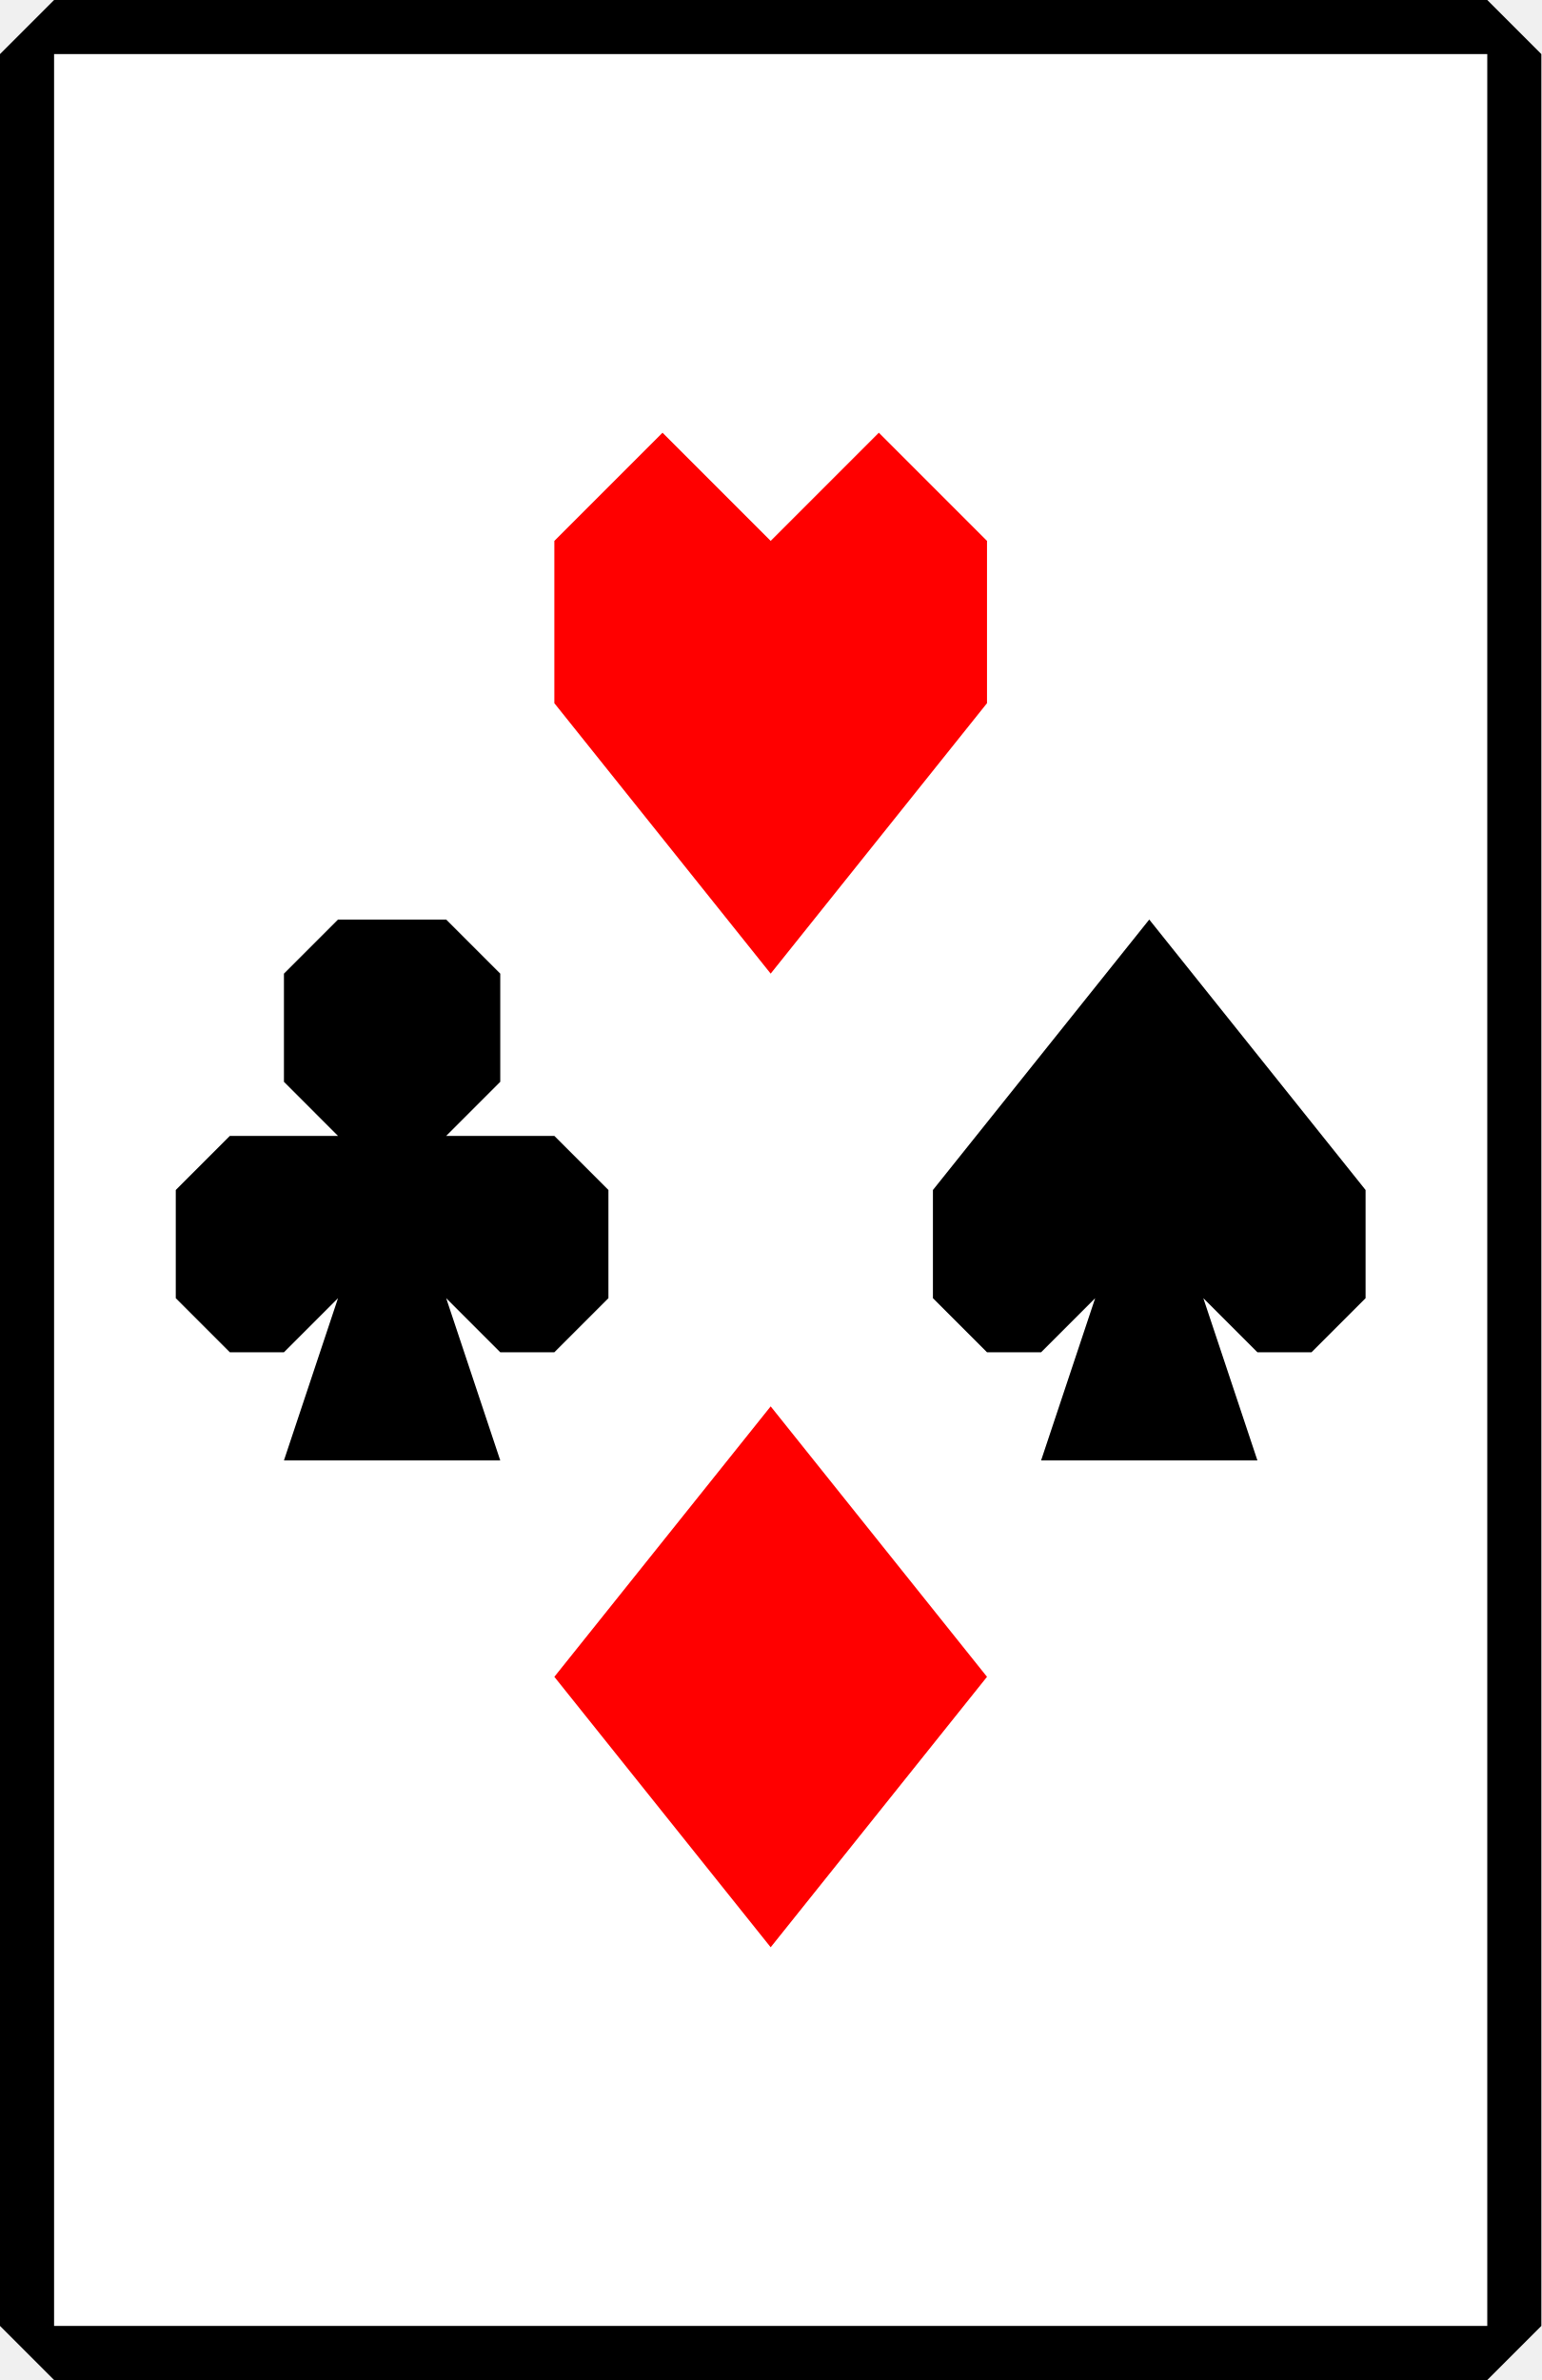
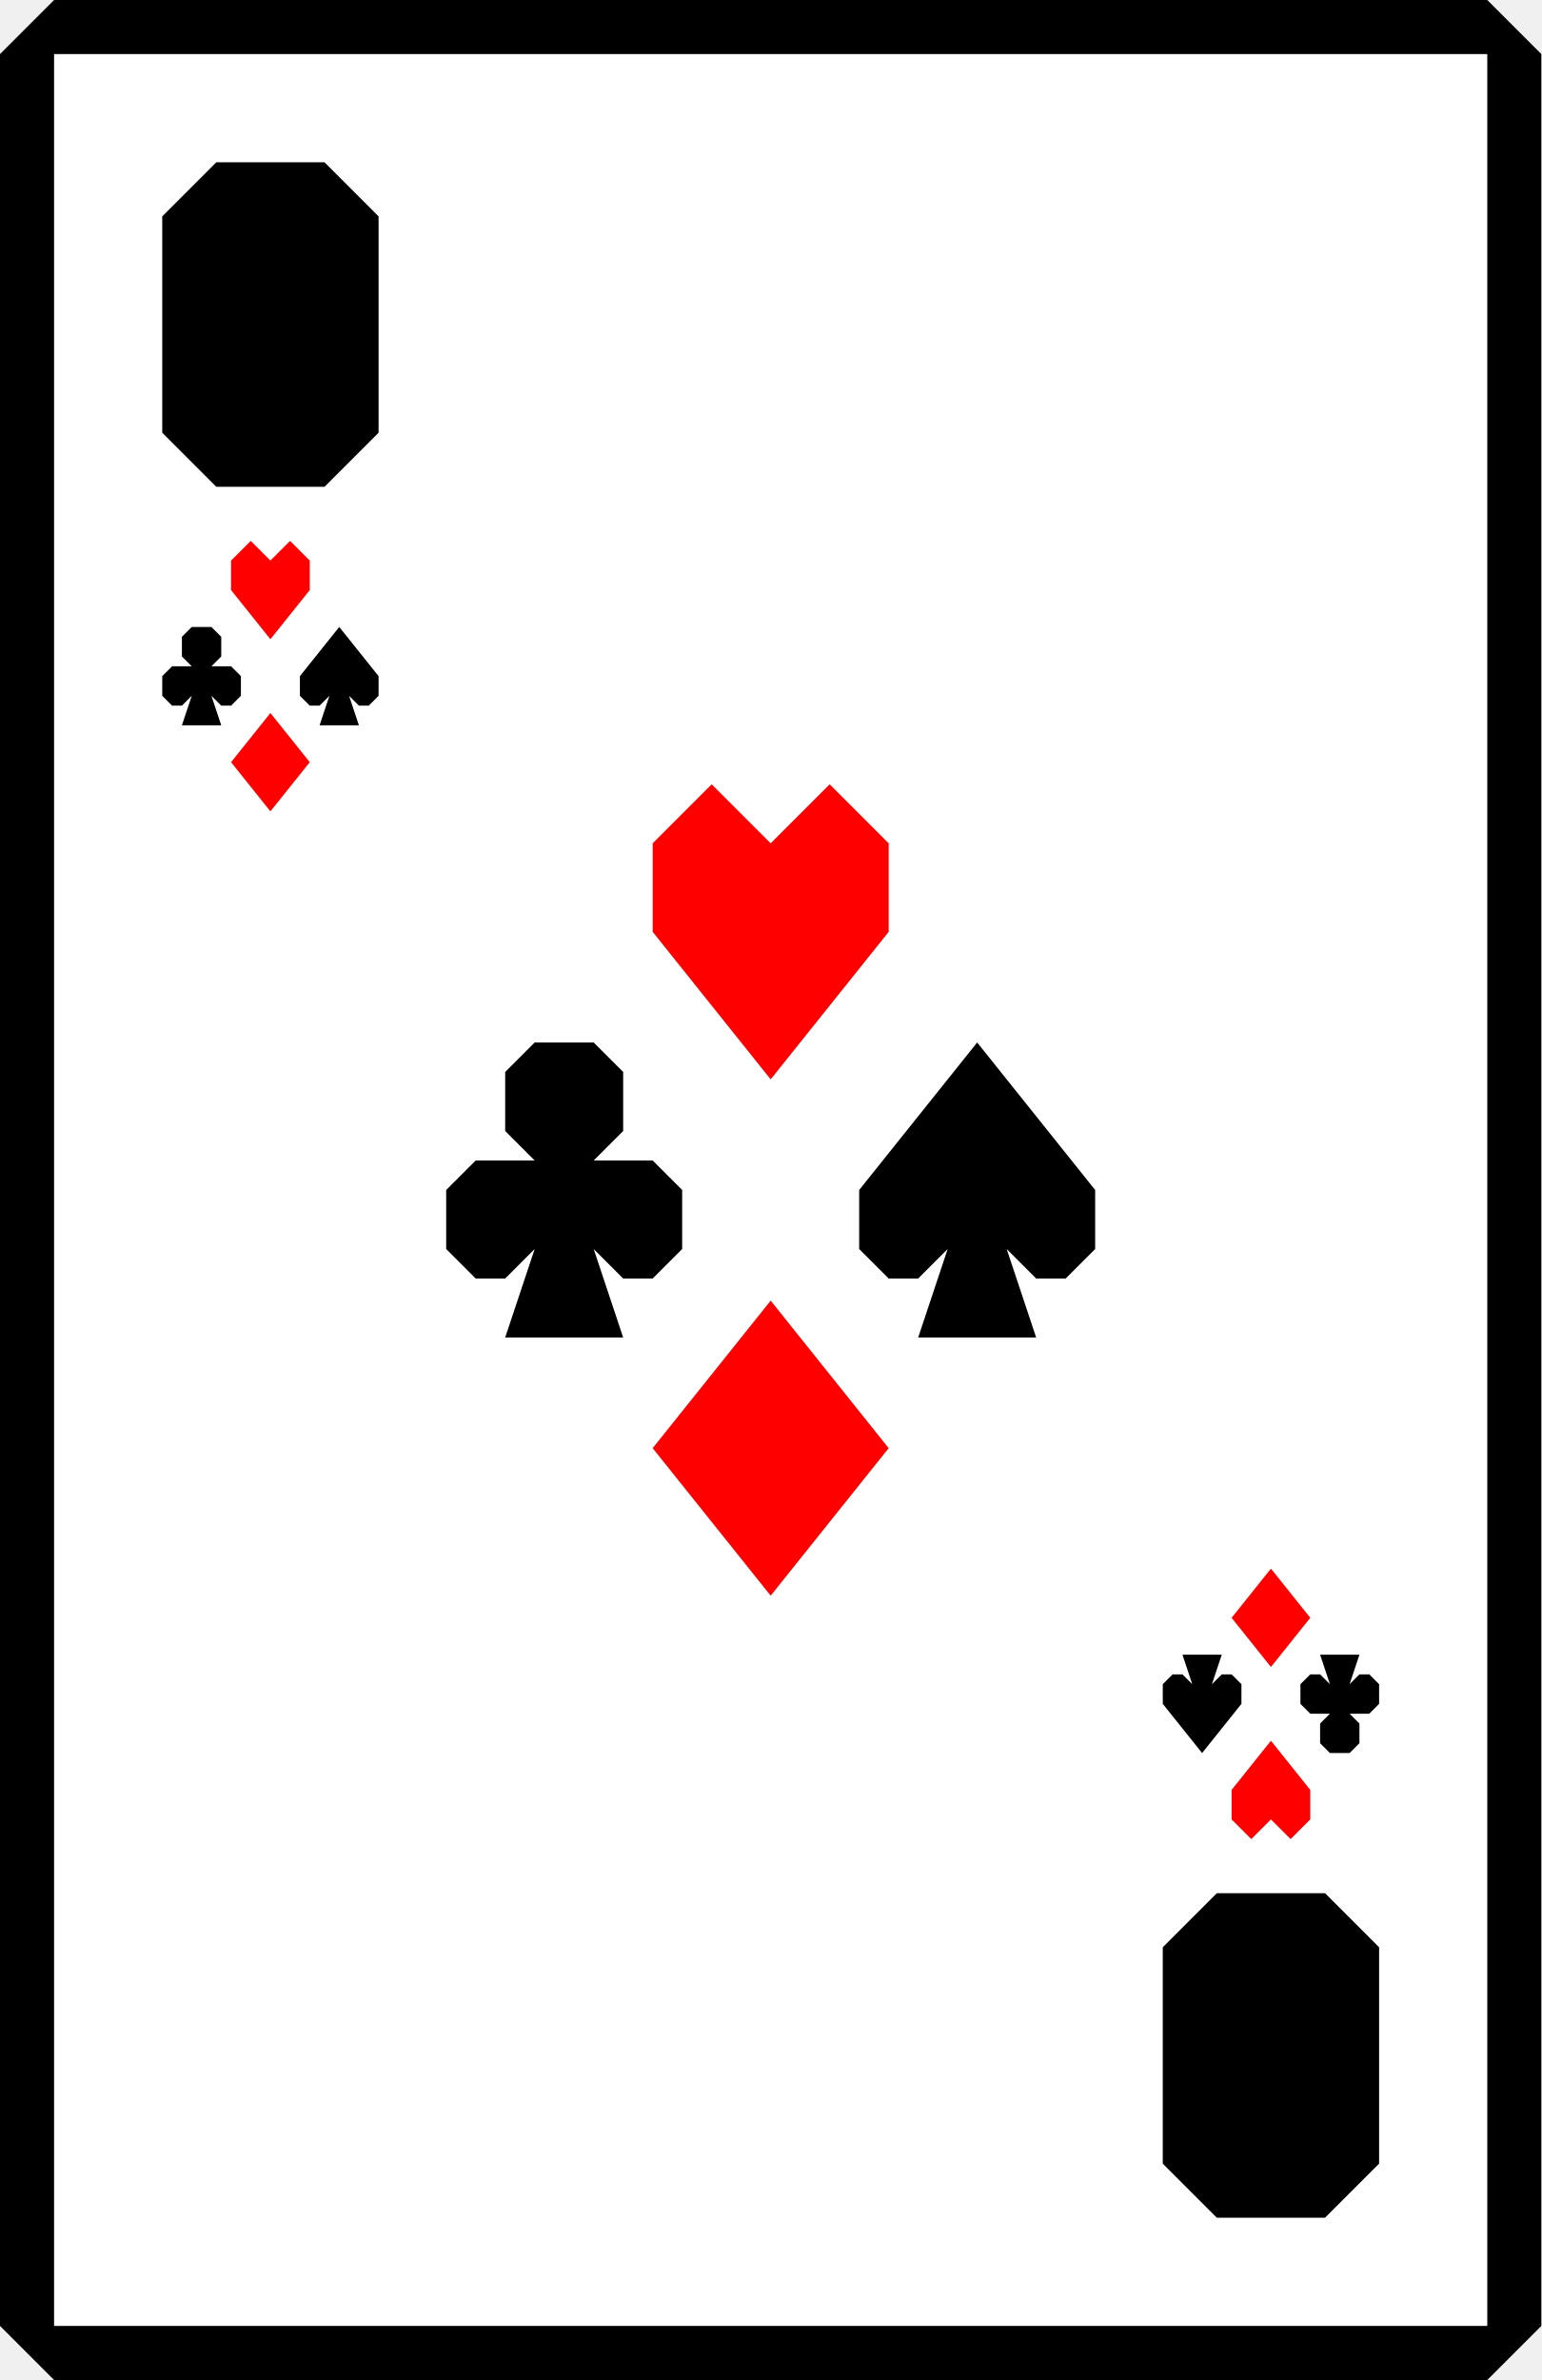
<svg xmlns="http://www.w3.org/2000/svg" xmlns:xlink="http://www.w3.org/1999/xlink" width="57" height="88">
  <symbol id="suitC" width="8" height="10">
    <path d="M 3 0 h 2 l 1 1 v 2 l -1 1 h 2 l 1 1 v 2 l -1 1 h -1 l -1 -1 l 1 3 h -4 l 1 -3 l -1 1 h -1 l -1 -1 v -2 l 1 -1 h 2 l -1 -1 v -2 z" />
  </symbol>
  <symbol id="suitS" width="8" height="10">
    <path d="M 4 0 l 4 5 v 2 l -1 1 h -1 l -1 -1 l 1 3 h -4 l 1 -3 l -1 1 h -1 l -1 -1 v -2 z" />
  </symbol>
  <symbol id="suitH" width="8" height="10">
    <path d="M 2 0 l 2 2 l 2 -2 l 2 2 v 3 l -4 5 l -4 -5 v -3 z" />
  </symbol>
  <symbol id="suitD" width="8" height="10">
    <path d="M 4 0 l 4 5 l -4 5 l -4 -5 z" />
  </symbol>
+   <symbol id="suitAll" width="22" height="27.5">
+     <g style="fill: #f00;">
+       <use xlink:href="#suitH" transform="translate(7, 0)" />
+       <use xlink:href="#suitD" transform="translate(7, 17.5)" />
+     </g>
+     <g style="fill: #000;">
+       <use xlink:href="#suitC" transform="translate(0, 8.75)" />
+       <use xlink:href="#suitS" transform="translate(14, 8.75)" />
+     </g>
+   </symbol>
+   <symbol id="suit" width="8" height="10">
+     <use xlink:href="#suitAll" transform="scale(0.363636)" />
+   </symbol>
+   <symbol id="rank" width="8" height="12">
+     <path d="M 2 0 h 4 l 2 2 v 8 l -2 2 h -4 l -2 -2 v -8 z" />
+   </symbol>
+   <symbol id="index" width="57" height="88">
+     <use xlink:href="#rank" x="6" y="6" />
+     <use xlink:href="#suit" x="6" y="20" />
+   </symbol>
  <rect x="1.5" y="1.5" width="54" height="85" fill="#fff" />
  <path d="M 2 0 h 53 l 2 2 v 84 l -2 2 h -53 l -2 -2 v -84 z m 0 2 v 84 h 53 v -84 z" />
-   <g style="fill: #f00;">
-     <use xlink:href="#suitH" transform="translate(20.5, 16) scale(2)" />
-     <use xlink:href="#suitD" transform="translate(20.5, 52) scale(2)" />
-   </g>
-   <g style="fill: #000;">
-     <use xlink:href="#suitC" transform="translate(6.5, 34) scale(2)" />
-     <use xlink:href="#suitS" transform="translate(34.5, 34) scale(2)" />
+   <g>
+     <use xlink:href="#index" />
+     <use xlink:href="#index" transform="rotate(180, 28.5, 44)" />
+     <use xlink:href="#suit" transform="translate(16.5, 29) scale(3)" />
  </g>
</svg>
